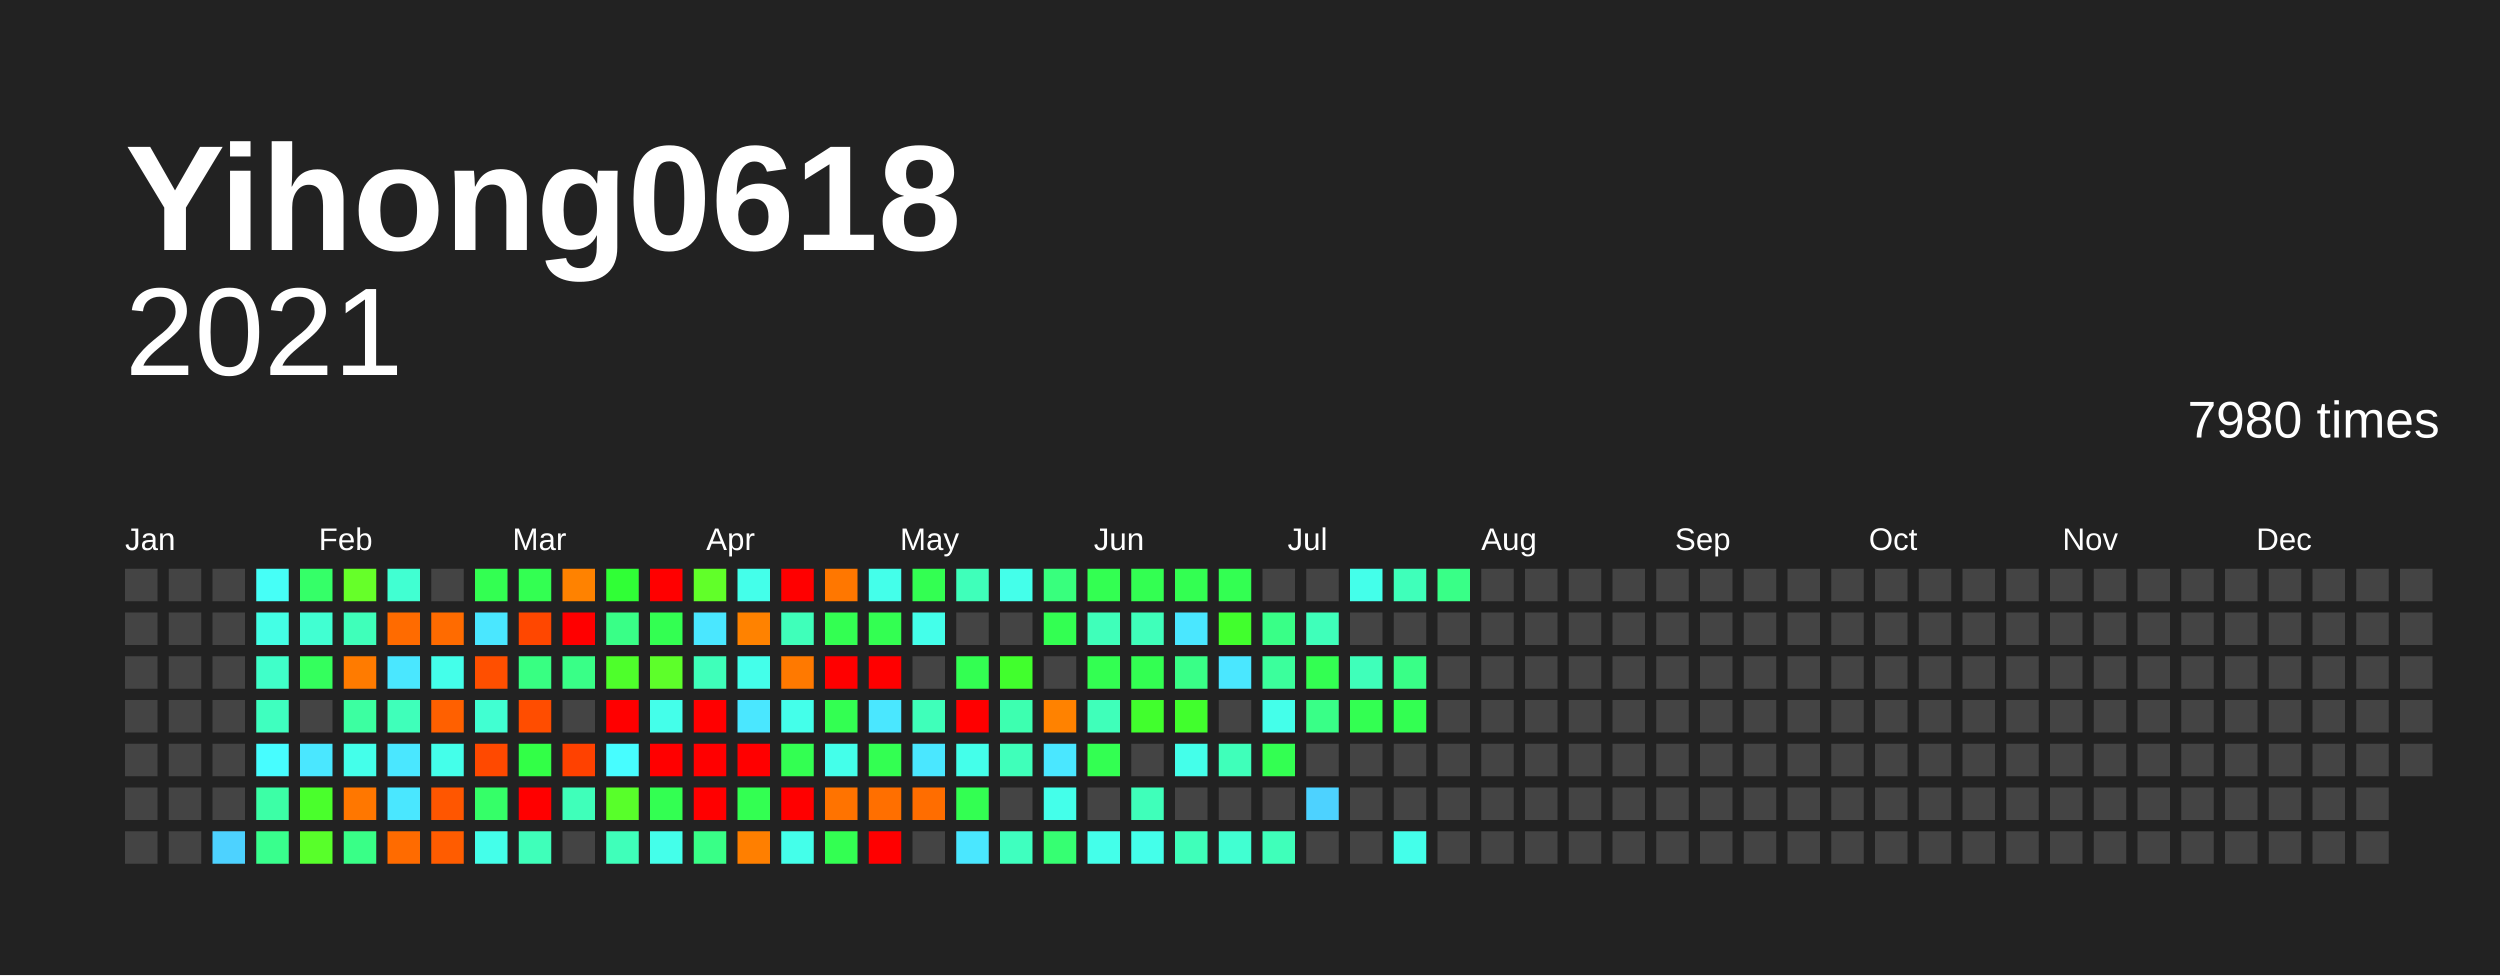
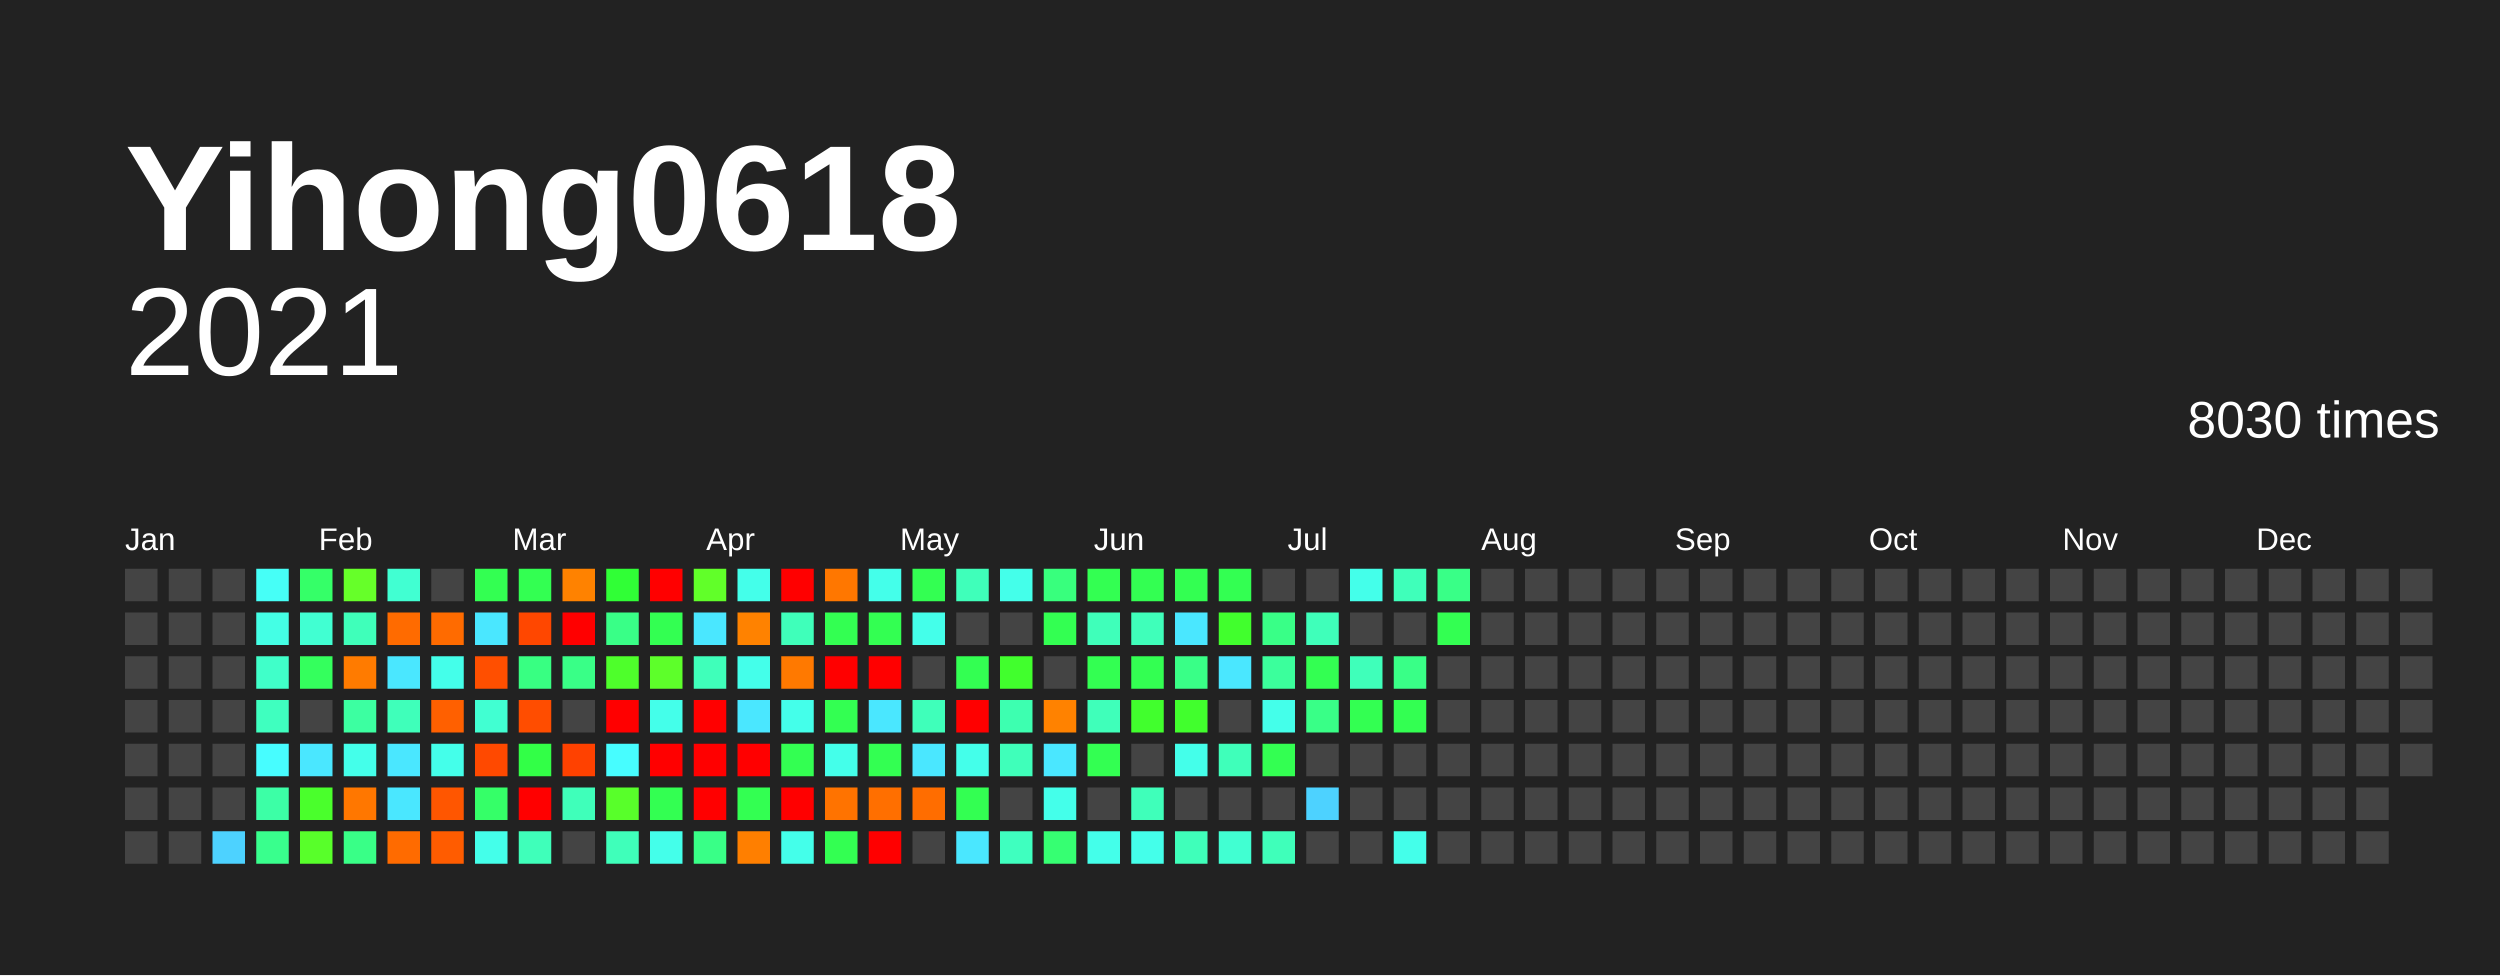
<svg xmlns="http://www.w3.org/2000/svg" baseProfile="full" height="78mm" version="1.1" viewBox="0,0,200,78" width="200mm">
  <defs />
  <rect fill="#222222" height="78" width="200" x="0" y="0" />
  <text fill="#FFFFFF" style="font-size:12px; font-family:Arial; font-weight:bold;" x="10" y="20">Yihong0618</text>
  <text alignment-baseline="hanging" fill="#FFFFFF" style="font-size:10.0px; font-family:Arial;" x="10" y="30">2021</text>
-   <text alignment-baseline="hanging" fill="#FFFFFF" style="font-size:4.125px; font-family:Arial;" x="175" y="35">7980 times</text>
+   <text alignment-baseline="hanging" fill="#FFFFFF" style="font-size:4.125px; font-family:Arial;" x="175" y="35">8030 times</text>
  <text fill="#FFFFFF" style="font-size:2.5px; font-family:Arial" x="10.0" y="44">Jan</text>
  <text fill="#FFFFFF" style="font-size:2.5px; font-family:Arial" x="25.5" y="44">Feb</text>
  <text fill="#FFFFFF" style="font-size:2.5px; font-family:Arial" x="41.0" y="44">Mar</text>
  <text fill="#FFFFFF" style="font-size:2.5px; font-family:Arial" x="56.5" y="44">Apr</text>
  <text fill="#FFFFFF" style="font-size:2.5px; font-family:Arial" x="72.0" y="44">May</text>
  <text fill="#FFFFFF" style="font-size:2.5px; font-family:Arial" x="87.5" y="44">Jun</text>
  <text fill="#FFFFFF" style="font-size:2.5px; font-family:Arial" x="103.0" y="44">Jul</text>
  <text fill="#FFFFFF" style="font-size:2.5px; font-family:Arial" x="118.5" y="44">Aug</text>
  <text fill="#FFFFFF" style="font-size:2.5px; font-family:Arial" x="134.0" y="44">Sep</text>
  <text fill="#FFFFFF" style="font-size:2.5px; font-family:Arial" x="149.5" y="44">Oct</text>
  <text fill="#FFFFFF" style="font-size:2.5px; font-family:Arial" x="165.0" y="44">Nov</text>
  <text fill="#FFFFFF" style="font-size:2.5px; font-family:Arial" x="180.5" y="44">Dec</text>
  <rect fill="#444444" height="2.6" width="2.6" x="10.0" y="45.5" />
  <rect fill="#444444" height="2.6" width="2.6" x="10.0" y="49.0" />
  <rect fill="#444444" height="2.6" width="2.6" x="10.0" y="52.5" />
  <rect fill="#444444" height="2.6" width="2.6" x="10.0" y="56.0" />
  <rect fill="#444444" height="2.6" width="2.6" x="10.0" y="59.5" />
  <rect fill="#444444" height="2.6" width="2.6" x="10.0" y="63.0" />
  <rect fill="#444444" height="2.6" width="2.6" x="10.0" y="66.5" />
  <rect fill="#444444" height="2.6" width="2.6" x="13.5" y="45.5" />
  <rect fill="#444444" height="2.6" width="2.6" x="13.5" y="49.0" />
  <rect fill="#444444" height="2.6" width="2.6" x="13.5" y="52.5" />
  <rect fill="#444444" height="2.6" width="2.6" x="13.5" y="56.0" />
  <rect fill="#444444" height="2.6" width="2.6" x="13.5" y="59.5" />
  <rect fill="#444444" height="2.6" width="2.6" x="13.5" y="63.0" />
  <rect fill="#444444" height="2.6" width="2.6" x="13.5" y="66.5" />
  <rect fill="#444444" height="2.6" width="2.6" x="17.0" y="45.5" />
  <rect fill="#444444" height="2.6" width="2.6" x="17.0" y="49.0" />
  <rect fill="#444444" height="2.6" width="2.6" x="17.0" y="52.5" />
  <rect fill="#444444" height="2.6" width="2.6" x="17.0" y="56.0" />
  <rect fill="#444444" height="2.6" width="2.6" x="17.0" y="59.5" />
  <rect fill="#444444" height="2.6" width="2.6" x="17.0" y="63.0" />
  <rect fill="#4dd2ff" height="2.6" width="2.6" x="17.0" y="66.5" />
  <rect fill="#46fff7" height="2.6" width="2.6" x="20.5" y="45.5" />
  <rect fill="#44ffe5" height="2.6" width="2.6" x="20.5" y="49.0" />
  <rect fill="#40ffc9" height="2.6" width="2.6" x="20.5" y="52.5" />
  <rect fill="#3fffbf" height="2.6" width="2.6" x="20.5" y="56.0" />
  <rect fill="#47fdff" height="2.6" width="2.6" x="20.5" y="59.5" />
  <rect fill="#3cffa6" height="2.6" width="2.6" x="20.5" y="63.0" />
  <rect fill="#39ff8d" height="2.6" width="2.6" x="20.5" y="66.5" />
  <rect fill="#35ff68" height="2.6" width="2.6" x="24.0" y="45.5" />
  <rect fill="#41ffd2" height="2.6" width="2.6" x="24.0" y="49.0" />
  <rect fill="#34ff5d" height="2.6" width="2.6" x="24.0" y="52.5" />
  <rect fill="#444444" height="2.6" width="2.6" x="24.0" y="56.0" />
  <rect fill="#4ae7ff" height="2.6" width="2.6" x="24.0" y="59.5" />
  <rect fill="#4aff2c" height="2.6" width="2.6" x="24.0" y="63.0" />
  <rect fill="#58ff2a" height="2.6" width="2.6" x="24.0" y="66.5" />
  <rect fill="#66ff29" height="2.6" width="2.6" x="27.5" y="45.5" />
  <rect fill="#3fffba" height="2.6" width="2.6" x="27.5" y="49.0" />
  <rect fill="#ff7b00" height="2.6" width="2.6" x="27.5" y="52.5" />
  <rect fill="#3cffa1" height="2.6" width="2.6" x="27.5" y="56.0" />
  <rect fill="#44ffea" height="2.6" width="2.6" x="27.5" y="59.5" />
  <rect fill="#ff7700" height="2.6" width="2.6" x="27.5" y="63.0" />
  <rect fill="#39ff87" height="2.6" width="2.6" x="27.5" y="66.5" />
  <rect fill="#41ffd2" height="2.6" width="2.6" x="31.0" y="45.5" />
  <rect fill="#ff6b00" height="2.6" width="2.6" x="31.0" y="49.0" />
  <rect fill="#4ae7ff" height="2.6" width="2.6" x="31.0" y="52.5" />
  <rect fill="#3fffba" height="2.6" width="2.6" x="31.0" y="56.0" />
  <rect fill="#4ae7ff" height="2.6" width="2.6" x="31.0" y="59.5" />
  <rect fill="#4ae7ff" height="2.6" width="2.6" x="31.0" y="63.0" />
  <rect fill="#ff6b00" height="2.6" width="2.6" x="31.0" y="66.5" />
  <rect fill="#444444" height="2.6" width="2.6" x="34.5" y="45.5" />
  <rect fill="#ff6b00" height="2.6" width="2.6" x="34.5" y="49.0" />
  <rect fill="#44ffea" height="2.6" width="2.6" x="34.5" y="52.5" />
  <rect fill="#ff6000" height="2.6" width="2.6" x="34.5" y="56.0" />
  <rect fill="#44ffea" height="2.6" width="2.6" x="34.5" y="59.5" />
  <rect fill="#ff5600" height="2.6" width="2.6" x="34.5" y="63.0" />
  <rect fill="#ff5c00" height="2.6" width="2.6" x="34.5" y="66.5" />
  <rect fill="#33ff52" height="2.6" width="2.6" x="38.0" y="45.5" />
  <rect fill="#4ae7ff" height="2.6" width="2.6" x="38.0" y="49.0" />
  <rect fill="#ff4f00" height="2.6" width="2.6" x="38.0" y="52.5" />
  <rect fill="#41ffd2" height="2.6" width="2.6" x="38.0" y="56.0" />
  <rect fill="#ff4900" height="2.6" width="2.6" x="38.0" y="59.5" />
  <rect fill="#35ff68" height="2.6" width="2.6" x="38.0" y="63.0" />
  <rect fill="#44ffea" height="2.6" width="2.6" x="38.0" y="66.5" />
  <rect fill="#33ff52" height="2.6" width="2.6" x="41.5" y="45.5" />
  <rect fill="#ff4700" height="2.6" width="2.6" x="41.5" y="49.0" />
  <rect fill="#38ff82" height="2.6" width="2.6" x="41.5" y="52.5" />
  <rect fill="#ff4d00" height="2.6" width="2.6" x="41.5" y="56.0" />
  <rect fill="#32ff47" height="2.6" width="2.6" x="41.5" y="59.5" />
  <rect fill="red" height="2.6" width="2.6" x="41.5" y="63.0" />
  <rect fill="#3fffba" height="2.6" width="2.6" x="41.5" y="66.5" />
  <rect fill="#ff8200" height="2.6" width="2.6" x="45.0" y="45.5" />
  <rect fill="red" height="2.6" width="2.6" x="45.0" y="49.0" />
  <rect fill="#39ff87" height="2.6" width="2.6" x="45.0" y="52.5" />
  <rect fill="#444444" height="2.6" width="2.6" x="45.0" y="56.0" />
  <rect fill="#ff4100" height="2.6" width="2.6" x="45.0" y="59.5" />
  <rect fill="#3fffba" height="2.6" width="2.6" x="45.0" y="63.0" />
  <rect fill="#444444" height="2.6" width="2.6" x="45.0" y="66.5" />
  <rect fill="#30ff36" height="2.6" width="2.6" x="48.5" y="45.5" />
  <rect fill="#39ff87" height="2.6" width="2.6" x="48.5" y="49.0" />
  <rect fill="#4eff2b" height="2.6" width="2.6" x="48.5" y="52.5" />
  <rect fill="red" height="2.6" width="2.6" x="48.5" y="56.0" />
  <rect fill="#47fdff" height="2.6" width="2.6" x="48.5" y="59.5" />
  <rect fill="#58ff2a" height="2.6" width="2.6" x="48.5" y="63.0" />
  <rect fill="#3fffba" height="2.6" width="2.6" x="48.5" y="66.5" />
  <rect fill="red" height="2.6" width="2.6" x="52.0" y="45.5" />
  <rect fill="#33ff52" height="2.6" width="2.6" x="52.0" y="49.0" />
  <rect fill="#5dff2a" height="2.6" width="2.6" x="52.0" y="52.5" />
  <rect fill="#44ffea" height="2.6" width="2.6" x="52.0" y="56.0" />
  <rect fill="red" height="2.6" width="2.6" x="52.0" y="59.5" />
  <rect fill="#33ff52" height="2.6" width="2.6" x="52.0" y="63.0" />
  <rect fill="#44ffea" height="2.6" width="2.6" x="52.0" y="66.5" />
  <rect fill="#61ff29" height="2.6" width="2.6" x="55.5" y="45.5" />
  <rect fill="#4ae7ff" height="2.6" width="2.6" x="55.5" y="49.0" />
  <rect fill="#3fffba" height="2.6" width="2.6" x="55.5" y="52.5" />
  <rect fill="red" height="2.6" width="2.6" x="55.5" y="56.0" />
  <rect fill="red" height="2.6" width="2.6" x="55.5" y="59.5" />
  <rect fill="red" height="2.6" width="2.6" x="55.5" y="63.0" />
  <rect fill="#39ff87" height="2.6" width="2.6" x="55.5" y="66.5" />
  <rect fill="#44ffea" height="2.6" width="2.6" x="59.0" y="45.5" />
  <rect fill="#ff8200" height="2.6" width="2.6" x="59.0" y="49.0" />
  <rect fill="#44ffea" height="2.6" width="2.6" x="59.0" y="52.5" />
  <rect fill="#4ae7ff" height="2.6" width="2.6" x="59.0" y="56.0" />
  <rect fill="red" height="2.6" width="2.6" x="59.0" y="59.5" />
  <rect fill="#33ff52" height="2.6" width="2.6" x="59.0" y="63.0" />
  <rect fill="#ff7f00" height="2.6" width="2.6" x="59.0" y="66.5" />
  <rect fill="red" height="2.6" width="2.6" x="62.5" y="45.5" />
  <rect fill="#3fffba" height="2.6" width="2.6" x="62.5" y="49.0" />
  <rect fill="#ff7900" height="2.6" width="2.6" x="62.5" y="52.5" />
  <rect fill="#44ffea" height="2.6" width="2.6" x="62.5" y="56.0" />
  <rect fill="#33ff52" height="2.6" width="2.6" x="62.5" y="59.5" />
  <rect fill="red" height="2.6" width="2.6" x="62.5" y="63.0" />
  <rect fill="#44ffea" height="2.6" width="2.6" x="62.5" y="66.5" />
  <rect fill="#ff7700" height="2.6" width="2.6" x="66.0" y="45.5" />
  <rect fill="#33ff52" height="2.6" width="2.6" x="66.0" y="49.0" />
  <rect fill="red" height="2.6" width="2.6" x="66.0" y="52.5" />
  <rect fill="#33ff52" height="2.6" width="2.6" x="66.0" y="56.0" />
  <rect fill="#44ffea" height="2.6" width="2.6" x="66.0" y="59.5" />
  <rect fill="#ff7300" height="2.6" width="2.6" x="66.0" y="63.0" />
  <rect fill="#33ff52" height="2.6" width="2.6" x="66.0" y="66.5" />
  <rect fill="#44ffea" height="2.6" width="2.6" x="69.5" y="45.5" />
  <rect fill="#33ff52" height="2.6" width="2.6" x="69.5" y="49.0" />
  <rect fill="red" height="2.6" width="2.6" x="69.5" y="52.5" />
  <rect fill="#4ae7ff" height="2.6" width="2.6" x="69.5" y="56.0" />
  <rect fill="#33ff52" height="2.6" width="2.6" x="69.5" y="59.5" />
  <rect fill="#ff6f00" height="2.6" width="2.6" x="69.5" y="63.0" />
  <rect fill="red" height="2.6" width="2.6" x="69.5" y="66.5" />
  <rect fill="#33ff52" height="2.6" width="2.6" x="73.0" y="45.5" />
  <rect fill="#44ffea" height="2.6" width="2.6" x="73.0" y="49.0" />
  <rect fill="#444444" height="2.6" width="2.6" x="73.0" y="52.5" />
  <rect fill="#3fffba" height="2.6" width="2.6" x="73.0" y="56.0" />
  <rect fill="#4ae7ff" height="2.6" width="2.6" x="73.0" y="59.5" />
  <rect fill="#ff6d00" height="2.6" width="2.6" x="73.0" y="63.0" />
  <rect fill="#444444" height="2.6" width="2.6" x="73.0" y="66.5" />
  <rect fill="#3fffba" height="2.6" width="2.6" x="76.5" y="45.5" />
  <rect fill="#444444" height="2.6" width="2.6" x="76.5" y="49.0" />
  <rect fill="#33ff52" height="2.6" width="2.6" x="76.5" y="52.5" />
  <rect fill="red" height="2.6" width="2.6" x="76.5" y="56.0" />
  <rect fill="#44ffea" height="2.6" width="2.6" x="76.5" y="59.5" />
  <rect fill="#33ff52" height="2.6" width="2.6" x="76.5" y="63.0" />
  <rect fill="#4ae7ff" height="2.6" width="2.6" x="76.5" y="66.5" />
  <rect fill="#44ffea" height="2.6" width="2.6" x="80.0" y="45.5" />
  <rect fill="#444444" height="2.6" width="2.6" x="80.0" y="49.0" />
  <rect fill="#41ff2d" height="2.6" width="2.6" x="80.0" y="52.5" />
  <rect fill="#3dffb0" height="2.6" width="2.6" x="80.0" y="56.0" />
  <rect fill="#3fffba" height="2.6" width="2.6" x="80.0" y="59.5" />
  <rect fill="#444444" height="2.6" width="2.6" x="80.0" y="63.0" />
  <rect fill="#3fffbf" height="2.6" width="2.6" x="80.0" y="66.5" />
  <rect fill="#38ff7d" height="2.6" width="2.6" x="83.5" y="45.5" />
  <rect fill="#33ff52" height="2.6" width="2.6" x="83.5" y="49.0" />
  <rect fill="#444444" height="2.6" width="2.6" x="83.5" y="52.5" />
  <rect fill="#ff8200" height="2.6" width="2.6" x="83.5" y="56.0" />
  <rect fill="#4ae7ff" height="2.6" width="2.6" x="83.5" y="59.5" />
  <rect fill="#44ffea" height="2.6" width="2.6" x="83.5" y="63.0" />
  <rect fill="#36ff72" height="2.6" width="2.6" x="83.5" y="66.5" />
  <rect fill="#33ff52" height="2.6" width="2.6" x="87.0" y="45.5" />
  <rect fill="#3fffba" height="2.6" width="2.6" x="87.0" y="49.0" />
  <rect fill="#33ff52" height="2.6" width="2.6" x="87.0" y="52.5" />
  <rect fill="#3fffba" height="2.6" width="2.6" x="87.0" y="56.0" />
  <rect fill="#33ff52" height="2.6" width="2.6" x="87.0" y="59.5" />
  <rect fill="#444444" height="2.6" width="2.6" x="87.0" y="63.0" />
  <rect fill="#44ffea" height="2.6" width="2.6" x="87.0" y="66.5" />
  <rect fill="#33ff52" height="2.6" width="2.6" x="90.5" y="45.5" />
  <rect fill="#3fffba" height="2.6" width="2.6" x="90.5" y="49.0" />
  <rect fill="#33ff52" height="2.6" width="2.6" x="90.5" y="52.5" />
  <rect fill="#41ff2d" height="2.6" width="2.6" x="90.5" y="56.0" />
  <rect fill="#444444" height="2.6" width="2.6" x="90.5" y="59.5" />
  <rect fill="#3fffba" height="2.6" width="2.6" x="90.5" y="63.0" />
  <rect fill="#44ffea" height="2.6" width="2.6" x="90.5" y="66.5" />
  <rect fill="#33ff52" height="2.6" width="2.6" x="94.0" y="45.5" />
  <rect fill="#4ae7ff" height="2.6" width="2.6" x="94.0" y="49.0" />
  <rect fill="#39ff87" height="2.6" width="2.6" x="94.0" y="52.5" />
  <rect fill="#41ff2d" height="2.6" width="2.6" x="94.0" y="56.0" />
  <rect fill="#44ffea" height="2.6" width="2.6" x="94.0" y="59.5" />
  <rect fill="#444444" height="2.6" width="2.6" x="94.0" y="63.0" />
  <rect fill="#3fffba" height="2.6" width="2.6" x="94.0" y="66.5" />
  <rect fill="#33ff52" height="2.6" width="2.6" x="97.5" y="45.5" />
  <rect fill="#41ff2d" height="2.6" width="2.6" x="97.5" y="49.0" />
  <rect fill="#4ae7ff" height="2.6" width="2.6" x="97.5" y="52.5" />
  <rect fill="#444444" height="2.6" width="2.6" x="97.5" y="56.0" />
  <rect fill="#3fffba" height="2.6" width="2.6" x="97.5" y="59.5" />
  <rect fill="#444444" height="2.6" width="2.6" x="97.5" y="63.0" />
  <rect fill="#41ffd2" height="2.6" width="2.6" x="97.5" y="66.5" />
  <rect fill="#444444" height="2.6" width="2.6" x="101.0" y="45.5" />
  <rect fill="#39ff87" height="2.6" width="2.6" x="101.0" y="49.0" />
  <rect fill="#3bff9c" height="2.6" width="2.6" x="101.0" y="52.5" />
  <rect fill="#44ffea" height="2.6" width="2.6" x="101.0" y="56.0" />
  <rect fill="#33ff52" height="2.6" width="2.6" x="101.0" y="59.5" />
  <rect fill="#444444" height="2.6" width="2.6" x="101.0" y="63.0" />
  <rect fill="#3fffba" height="2.6" width="2.6" x="101.0" y="66.5" />
  <rect fill="#444444" height="2.6" width="2.6" x="104.5" y="45.5" />
  <rect fill="#3fffba" height="2.6" width="2.6" x="104.5" y="49.0" />
  <rect fill="#33ff52" height="2.6" width="2.6" x="104.5" y="52.5" />
  <rect fill="#39ff87" height="2.6" width="2.6" x="104.5" y="56.0" />
  <rect fill="#444444" height="2.6" width="2.6" x="104.5" y="59.5" />
  <rect fill="#4dd2ff" height="2.6" width="2.6" x="104.5" y="63.0" />
  <rect fill="#444444" height="2.6" width="2.6" x="104.5" y="66.5" />
  <rect fill="#44ffea" height="2.6" width="2.6" x="108.0" y="45.5" />
  <rect fill="#444444" height="2.6" width="2.6" x="108.0" y="49.0" />
  <rect fill="#3fffba" height="2.6" width="2.6" x="108.0" y="52.5" />
  <rect fill="#33ff52" height="2.6" width="2.6" x="108.0" y="56.0" />
  <rect fill="#444444" height="2.6" width="2.6" x="108.0" y="59.5" />
  <rect fill="#444444" height="2.6" width="2.6" x="108.0" y="63.0" />
  <rect fill="#444444" height="2.6" width="2.6" x="108.0" y="66.5" />
  <rect fill="#3fffba" height="2.6" width="2.6" x="111.5" y="45.5" />
  <rect fill="#444444" height="2.6" width="2.6" x="111.5" y="49.0" />
  <rect fill="#39ff87" height="2.6" width="2.6" x="111.5" y="52.5" />
  <rect fill="#33ff52" height="2.6" width="2.6" x="111.5" y="56.0" />
  <rect fill="#444444" height="2.6" width="2.6" x="111.5" y="59.5" />
  <rect fill="#444444" height="2.6" width="2.6" x="111.5" y="63.0" />
  <rect fill="#44ffea" height="2.6" width="2.6" x="111.5" y="66.5" />
  <rect fill="#39ff87" height="2.6" width="2.6" x="115.0" y="45.5" />
-   <rect fill="#444444" height="2.6" width="2.6" x="115.0" y="49.0" />
+   <rect fill="#33ff52" height="2.6" width="2.6" x="115.0" y="49.0" />
  <rect fill="#444444" height="2.6" width="2.6" x="115.0" y="52.5" />
  <rect fill="#444444" height="2.6" width="2.6" x="115.0" y="56.0" />
  <rect fill="#444444" height="2.6" width="2.6" x="115.0" y="59.5" />
  <rect fill="#444444" height="2.6" width="2.6" x="115.0" y="63.0" />
  <rect fill="#444444" height="2.6" width="2.6" x="115.0" y="66.5" />
  <rect fill="#444444" height="2.6" width="2.6" x="118.5" y="45.5" />
  <rect fill="#444444" height="2.6" width="2.6" x="118.5" y="49.0" />
  <rect fill="#444444" height="2.6" width="2.6" x="118.5" y="52.5" />
  <rect fill="#444444" height="2.6" width="2.6" x="118.5" y="56.0" />
  <rect fill="#444444" height="2.6" width="2.6" x="118.5" y="59.5" />
  <rect fill="#444444" height="2.6" width="2.6" x="118.5" y="63.0" />
  <rect fill="#444444" height="2.6" width="2.6" x="118.5" y="66.5" />
  <rect fill="#444444" height="2.6" width="2.6" x="122.0" y="45.5" />
  <rect fill="#444444" height="2.6" width="2.6" x="122.0" y="49.0" />
  <rect fill="#444444" height="2.6" width="2.6" x="122.0" y="52.5" />
  <rect fill="#444444" height="2.6" width="2.6" x="122.0" y="56.0" />
  <rect fill="#444444" height="2.6" width="2.6" x="122.0" y="59.5" />
  <rect fill="#444444" height="2.6" width="2.6" x="122.0" y="63.0" />
  <rect fill="#444444" height="2.6" width="2.6" x="122.0" y="66.5" />
  <rect fill="#444444" height="2.6" width="2.6" x="125.5" y="45.5" />
  <rect fill="#444444" height="2.6" width="2.6" x="125.5" y="49.0" />
  <rect fill="#444444" height="2.6" width="2.6" x="125.5" y="52.5" />
  <rect fill="#444444" height="2.6" width="2.6" x="125.5" y="56.0" />
  <rect fill="#444444" height="2.6" width="2.6" x="125.5" y="59.5" />
  <rect fill="#444444" height="2.6" width="2.6" x="125.5" y="63.0" />
  <rect fill="#444444" height="2.6" width="2.6" x="125.5" y="66.5" />
  <rect fill="#444444" height="2.6" width="2.6" x="129.0" y="45.5" />
  <rect fill="#444444" height="2.6" width="2.6" x="129.0" y="49.0" />
  <rect fill="#444444" height="2.6" width="2.6" x="129.0" y="52.5" />
  <rect fill="#444444" height="2.6" width="2.6" x="129.0" y="56.0" />
  <rect fill="#444444" height="2.6" width="2.6" x="129.0" y="59.5" />
  <rect fill="#444444" height="2.6" width="2.6" x="129.0" y="63.0" />
  <rect fill="#444444" height="2.6" width="2.6" x="129.0" y="66.5" />
  <rect fill="#444444" height="2.6" width="2.6" x="132.5" y="45.5" />
  <rect fill="#444444" height="2.6" width="2.6" x="132.5" y="49.0" />
  <rect fill="#444444" height="2.6" width="2.6" x="132.5" y="52.5" />
  <rect fill="#444444" height="2.6" width="2.6" x="132.5" y="56.0" />
  <rect fill="#444444" height="2.6" width="2.6" x="132.5" y="59.5" />
  <rect fill="#444444" height="2.6" width="2.6" x="132.5" y="63.0" />
  <rect fill="#444444" height="2.6" width="2.6" x="132.5" y="66.5" />
  <rect fill="#444444" height="2.6" width="2.6" x="136.0" y="45.5" />
  <rect fill="#444444" height="2.6" width="2.6" x="136.0" y="49.0" />
  <rect fill="#444444" height="2.6" width="2.6" x="136.0" y="52.5" />
  <rect fill="#444444" height="2.6" width="2.6" x="136.0" y="56.0" />
  <rect fill="#444444" height="2.6" width="2.6" x="136.0" y="59.5" />
  <rect fill="#444444" height="2.6" width="2.6" x="136.0" y="63.0" />
  <rect fill="#444444" height="2.6" width="2.6" x="136.0" y="66.5" />
  <rect fill="#444444" height="2.6" width="2.6" x="139.5" y="45.5" />
  <rect fill="#444444" height="2.6" width="2.6" x="139.5" y="49.0" />
  <rect fill="#444444" height="2.6" width="2.6" x="139.5" y="52.5" />
  <rect fill="#444444" height="2.6" width="2.6" x="139.5" y="56.0" />
  <rect fill="#444444" height="2.6" width="2.6" x="139.5" y="59.5" />
  <rect fill="#444444" height="2.6" width="2.6" x="139.5" y="63.0" />
  <rect fill="#444444" height="2.6" width="2.6" x="139.5" y="66.5" />
  <rect fill="#444444" height="2.6" width="2.6" x="143.0" y="45.5" />
  <rect fill="#444444" height="2.6" width="2.6" x="143.0" y="49.0" />
  <rect fill="#444444" height="2.6" width="2.6" x="143.0" y="52.5" />
  <rect fill="#444444" height="2.6" width="2.6" x="143.0" y="56.0" />
  <rect fill="#444444" height="2.6" width="2.6" x="143.0" y="59.5" />
  <rect fill="#444444" height="2.6" width="2.6" x="143.0" y="63.0" />
  <rect fill="#444444" height="2.6" width="2.6" x="143.0" y="66.5" />
  <rect fill="#444444" height="2.6" width="2.6" x="146.5" y="45.5" />
  <rect fill="#444444" height="2.6" width="2.6" x="146.5" y="49.0" />
  <rect fill="#444444" height="2.6" width="2.6" x="146.5" y="52.5" />
  <rect fill="#444444" height="2.6" width="2.6" x="146.5" y="56.0" />
  <rect fill="#444444" height="2.6" width="2.6" x="146.5" y="59.5" />
  <rect fill="#444444" height="2.6" width="2.6" x="146.5" y="63.0" />
  <rect fill="#444444" height="2.6" width="2.6" x="146.5" y="66.5" />
  <rect fill="#444444" height="2.6" width="2.6" x="150.0" y="45.5" />
  <rect fill="#444444" height="2.6" width="2.6" x="150.0" y="49.0" />
  <rect fill="#444444" height="2.6" width="2.6" x="150.0" y="52.5" />
  <rect fill="#444444" height="2.6" width="2.6" x="150.0" y="56.0" />
  <rect fill="#444444" height="2.6" width="2.6" x="150.0" y="59.5" />
  <rect fill="#444444" height="2.6" width="2.6" x="150.0" y="63.0" />
  <rect fill="#444444" height="2.6" width="2.6" x="150.0" y="66.5" />
  <rect fill="#444444" height="2.6" width="2.6" x="153.5" y="45.5" />
  <rect fill="#444444" height="2.6" width="2.6" x="153.5" y="49.0" />
  <rect fill="#444444" height="2.6" width="2.6" x="153.5" y="52.5" />
  <rect fill="#444444" height="2.6" width="2.6" x="153.5" y="56.0" />
  <rect fill="#444444" height="2.6" width="2.6" x="153.5" y="59.5" />
  <rect fill="#444444" height="2.6" width="2.6" x="153.5" y="63.0" />
  <rect fill="#444444" height="2.6" width="2.6" x="153.5" y="66.5" />
  <rect fill="#444444" height="2.6" width="2.6" x="157.0" y="45.5" />
  <rect fill="#444444" height="2.6" width="2.6" x="157.0" y="49.0" />
  <rect fill="#444444" height="2.6" width="2.6" x="157.0" y="52.5" />
  <rect fill="#444444" height="2.6" width="2.6" x="157.0" y="56.0" />
  <rect fill="#444444" height="2.6" width="2.6" x="157.0" y="59.5" />
  <rect fill="#444444" height="2.6" width="2.6" x="157.0" y="63.0" />
  <rect fill="#444444" height="2.6" width="2.6" x="157.0" y="66.5" />
  <rect fill="#444444" height="2.6" width="2.6" x="160.5" y="45.5" />
  <rect fill="#444444" height="2.6" width="2.6" x="160.5" y="49.0" />
  <rect fill="#444444" height="2.6" width="2.6" x="160.5" y="52.5" />
  <rect fill="#444444" height="2.6" width="2.6" x="160.5" y="56.0" />
  <rect fill="#444444" height="2.6" width="2.6" x="160.5" y="59.5" />
  <rect fill="#444444" height="2.6" width="2.6" x="160.5" y="63.0" />
  <rect fill="#444444" height="2.6" width="2.6" x="160.5" y="66.5" />
  <rect fill="#444444" height="2.6" width="2.6" x="164.0" y="45.5" />
  <rect fill="#444444" height="2.6" width="2.6" x="164.0" y="49.0" />
  <rect fill="#444444" height="2.6" width="2.6" x="164.0" y="52.5" />
  <rect fill="#444444" height="2.6" width="2.6" x="164.0" y="56.0" />
  <rect fill="#444444" height="2.6" width="2.6" x="164.0" y="59.5" />
  <rect fill="#444444" height="2.6" width="2.6" x="164.0" y="63.0" />
  <rect fill="#444444" height="2.6" width="2.6" x="164.0" y="66.5" />
  <rect fill="#444444" height="2.6" width="2.6" x="167.5" y="45.5" />
  <rect fill="#444444" height="2.6" width="2.6" x="167.5" y="49.0" />
  <rect fill="#444444" height="2.6" width="2.6" x="167.5" y="52.5" />
  <rect fill="#444444" height="2.6" width="2.6" x="167.5" y="56.0" />
  <rect fill="#444444" height="2.6" width="2.6" x="167.5" y="59.5" />
  <rect fill="#444444" height="2.6" width="2.6" x="167.5" y="63.0" />
  <rect fill="#444444" height="2.6" width="2.6" x="167.5" y="66.5" />
  <rect fill="#444444" height="2.6" width="2.6" x="171.0" y="45.5" />
  <rect fill="#444444" height="2.6" width="2.6" x="171.0" y="49.0" />
  <rect fill="#444444" height="2.6" width="2.6" x="171.0" y="52.5" />
  <rect fill="#444444" height="2.6" width="2.6" x="171.0" y="56.0" />
  <rect fill="#444444" height="2.6" width="2.6" x="171.0" y="59.5" />
  <rect fill="#444444" height="2.6" width="2.6" x="171.0" y="63.0" />
  <rect fill="#444444" height="2.6" width="2.6" x="171.0" y="66.5" />
  <rect fill="#444444" height="2.6" width="2.6" x="174.5" y="45.5" />
  <rect fill="#444444" height="2.6" width="2.6" x="174.5" y="49.0" />
  <rect fill="#444444" height="2.6" width="2.6" x="174.5" y="52.5" />
  <rect fill="#444444" height="2.6" width="2.6" x="174.5" y="56.0" />
  <rect fill="#444444" height="2.6" width="2.6" x="174.5" y="59.5" />
  <rect fill="#444444" height="2.6" width="2.6" x="174.5" y="63.0" />
  <rect fill="#444444" height="2.6" width="2.6" x="174.5" y="66.5" />
  <rect fill="#444444" height="2.6" width="2.6" x="178.0" y="45.5" />
  <rect fill="#444444" height="2.6" width="2.6" x="178.0" y="49.0" />
  <rect fill="#444444" height="2.6" width="2.6" x="178.0" y="52.5" />
  <rect fill="#444444" height="2.6" width="2.6" x="178.0" y="56.0" />
  <rect fill="#444444" height="2.6" width="2.6" x="178.0" y="59.5" />
  <rect fill="#444444" height="2.6" width="2.6" x="178.0" y="63.0" />
  <rect fill="#444444" height="2.6" width="2.6" x="178.0" y="66.5" />
  <rect fill="#444444" height="2.6" width="2.6" x="181.5" y="45.5" />
  <rect fill="#444444" height="2.6" width="2.6" x="181.5" y="49.0" />
  <rect fill="#444444" height="2.6" width="2.6" x="181.5" y="52.5" />
  <rect fill="#444444" height="2.6" width="2.6" x="181.5" y="56.0" />
  <rect fill="#444444" height="2.6" width="2.6" x="181.5" y="59.5" />
  <rect fill="#444444" height="2.6" width="2.6" x="181.5" y="63.0" />
  <rect fill="#444444" height="2.6" width="2.6" x="181.5" y="66.5" />
  <rect fill="#444444" height="2.6" width="2.6" x="185.0" y="45.5" />
  <rect fill="#444444" height="2.6" width="2.6" x="185.0" y="49.0" />
  <rect fill="#444444" height="2.6" width="2.6" x="185.0" y="52.5" />
  <rect fill="#444444" height="2.6" width="2.6" x="185.0" y="56.0" />
  <rect fill="#444444" height="2.6" width="2.6" x="185.0" y="59.5" />
  <rect fill="#444444" height="2.6" width="2.6" x="185.0" y="63.0" />
  <rect fill="#444444" height="2.6" width="2.6" x="185.0" y="66.5" />
  <rect fill="#444444" height="2.6" width="2.6" x="188.5" y="45.5" />
  <rect fill="#444444" height="2.6" width="2.6" x="188.5" y="49.0" />
  <rect fill="#444444" height="2.6" width="2.6" x="188.5" y="52.5" />
  <rect fill="#444444" height="2.6" width="2.6" x="188.5" y="56.0" />
  <rect fill="#444444" height="2.6" width="2.6" x="188.5" y="59.5" />
  <rect fill="#444444" height="2.6" width="2.6" x="188.5" y="63.0" />
  <rect fill="#444444" height="2.6" width="2.6" x="188.5" y="66.5" />
  <rect fill="#444444" height="2.6" width="2.6" x="192.0" y="45.5" />
  <rect fill="#444444" height="2.6" width="2.6" x="192.0" y="49.0" />
  <rect fill="#444444" height="2.6" width="2.6" x="192.0" y="52.5" />
  <rect fill="#444444" height="2.6" width="2.6" x="192.0" y="56.0" />
  <rect fill="#444444" height="2.6" width="2.6" x="192.0" y="59.5" />
</svg>
